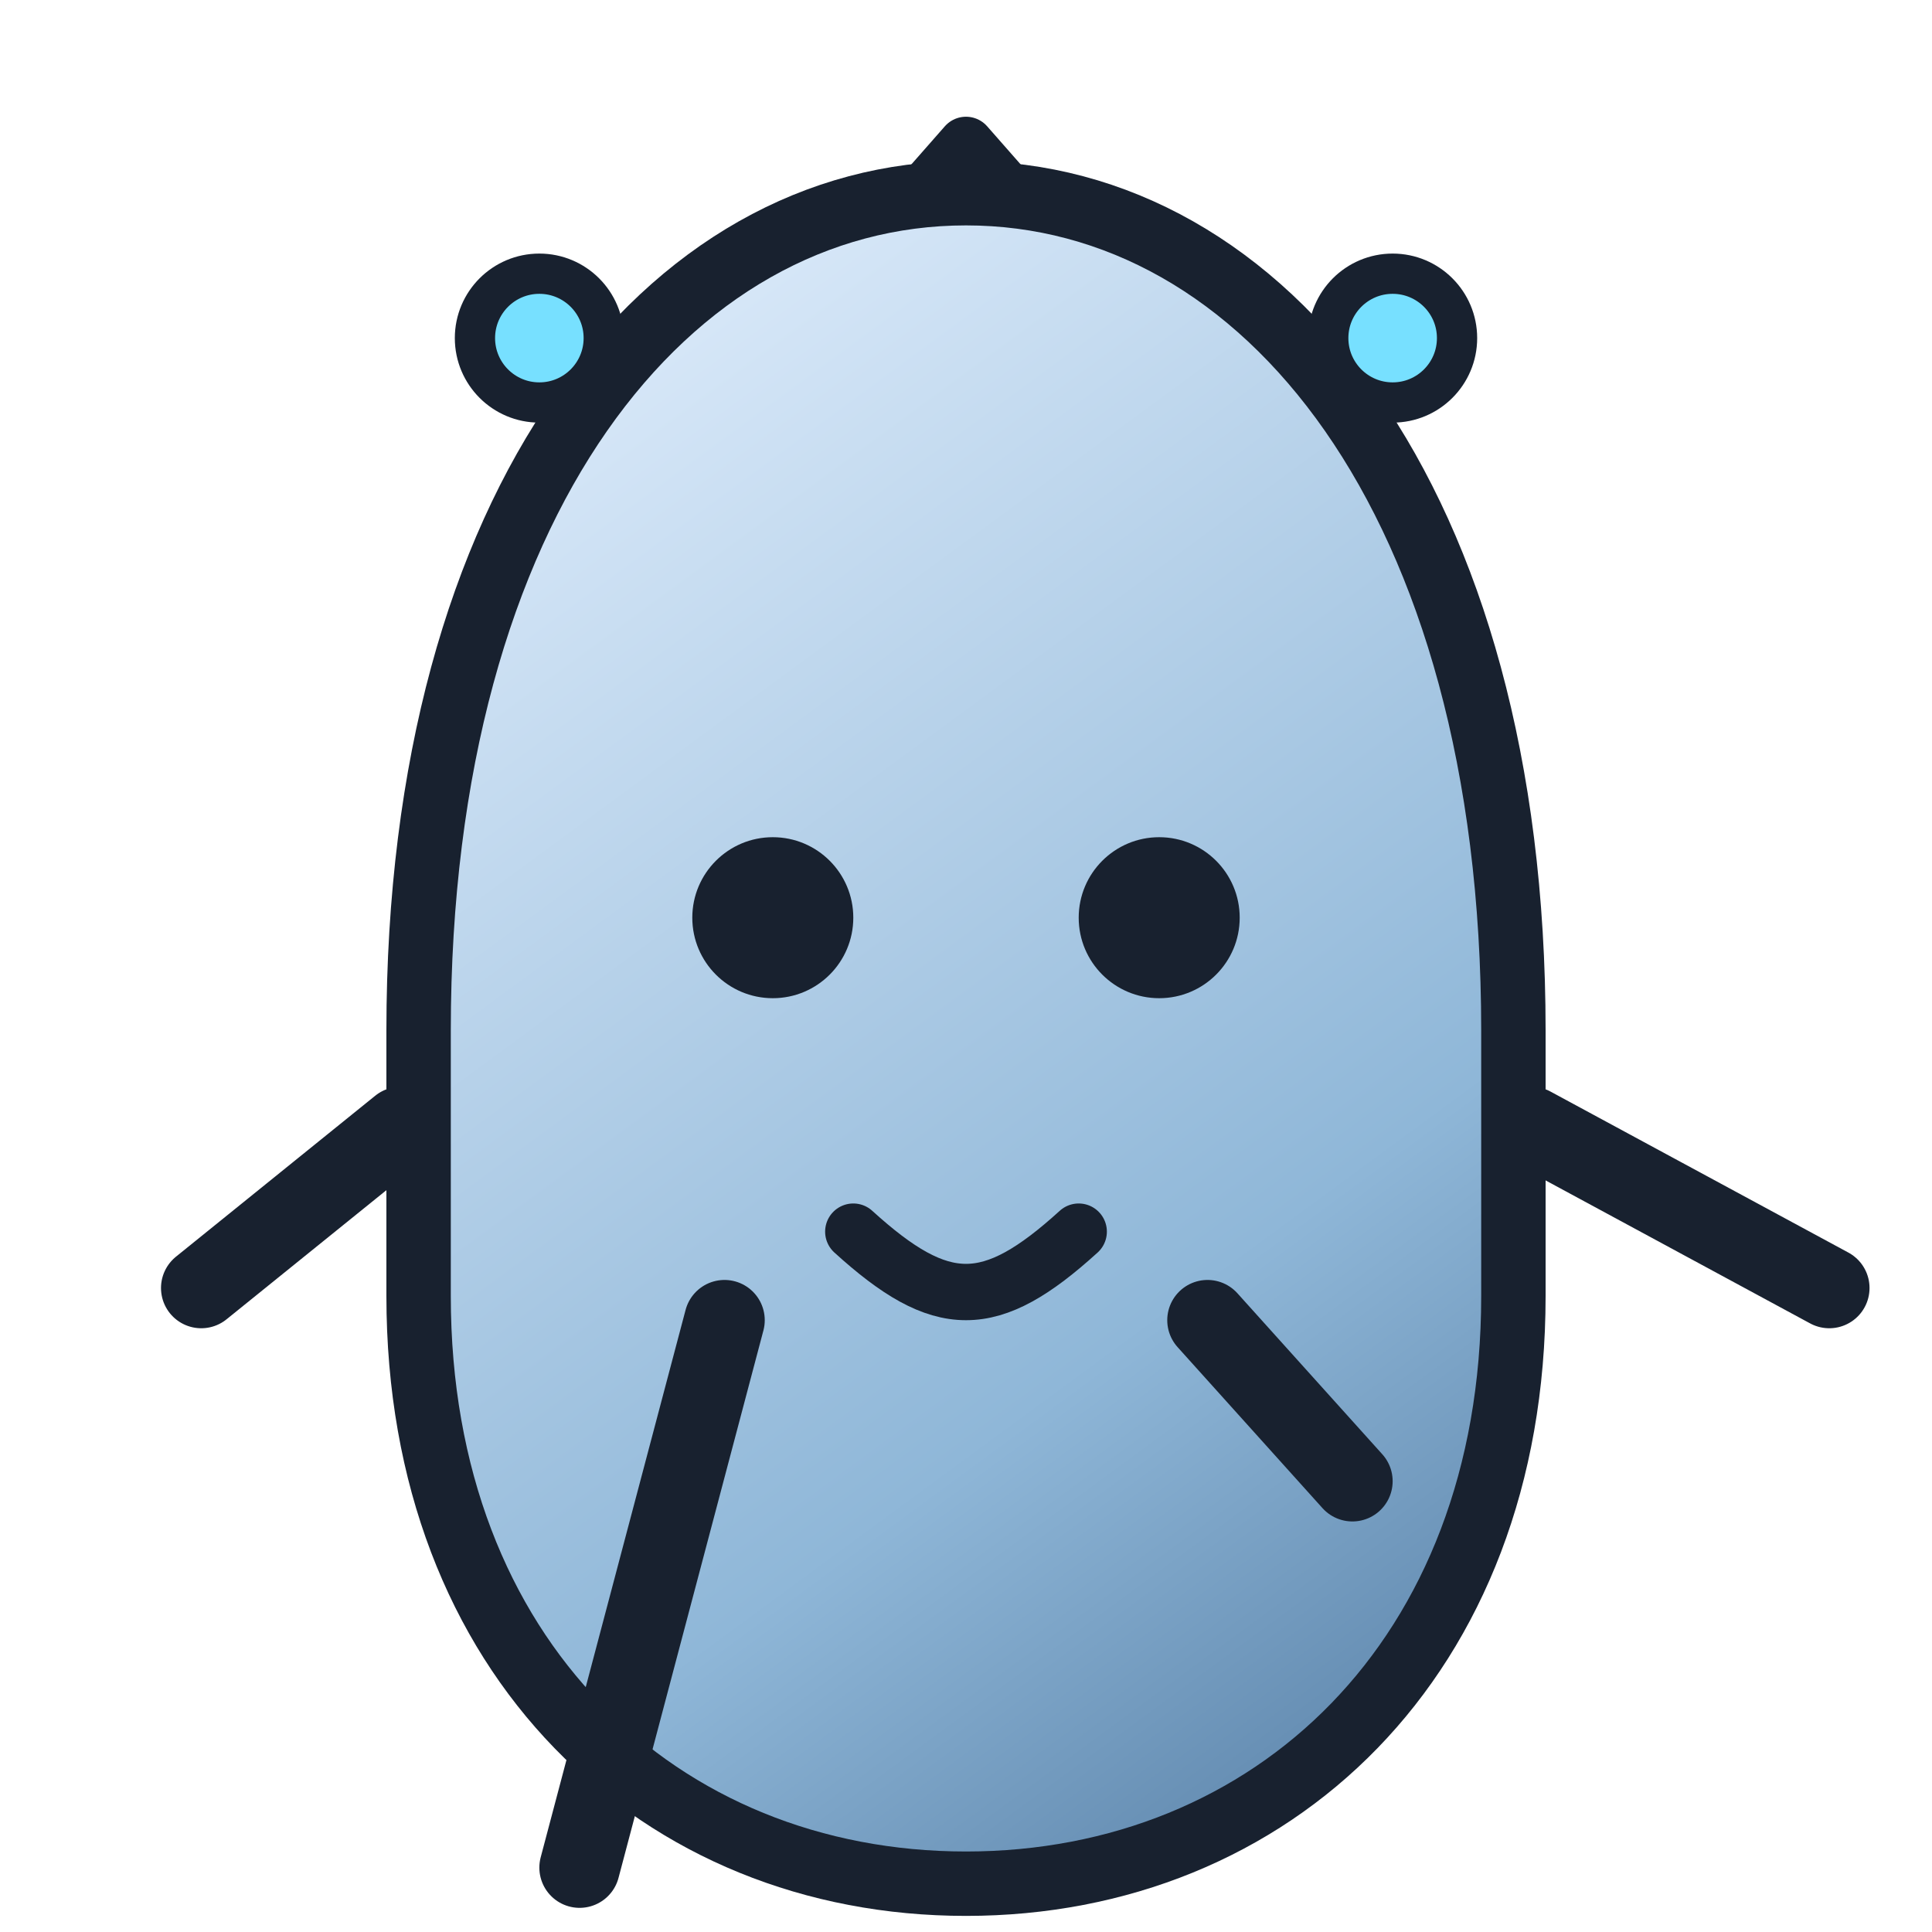
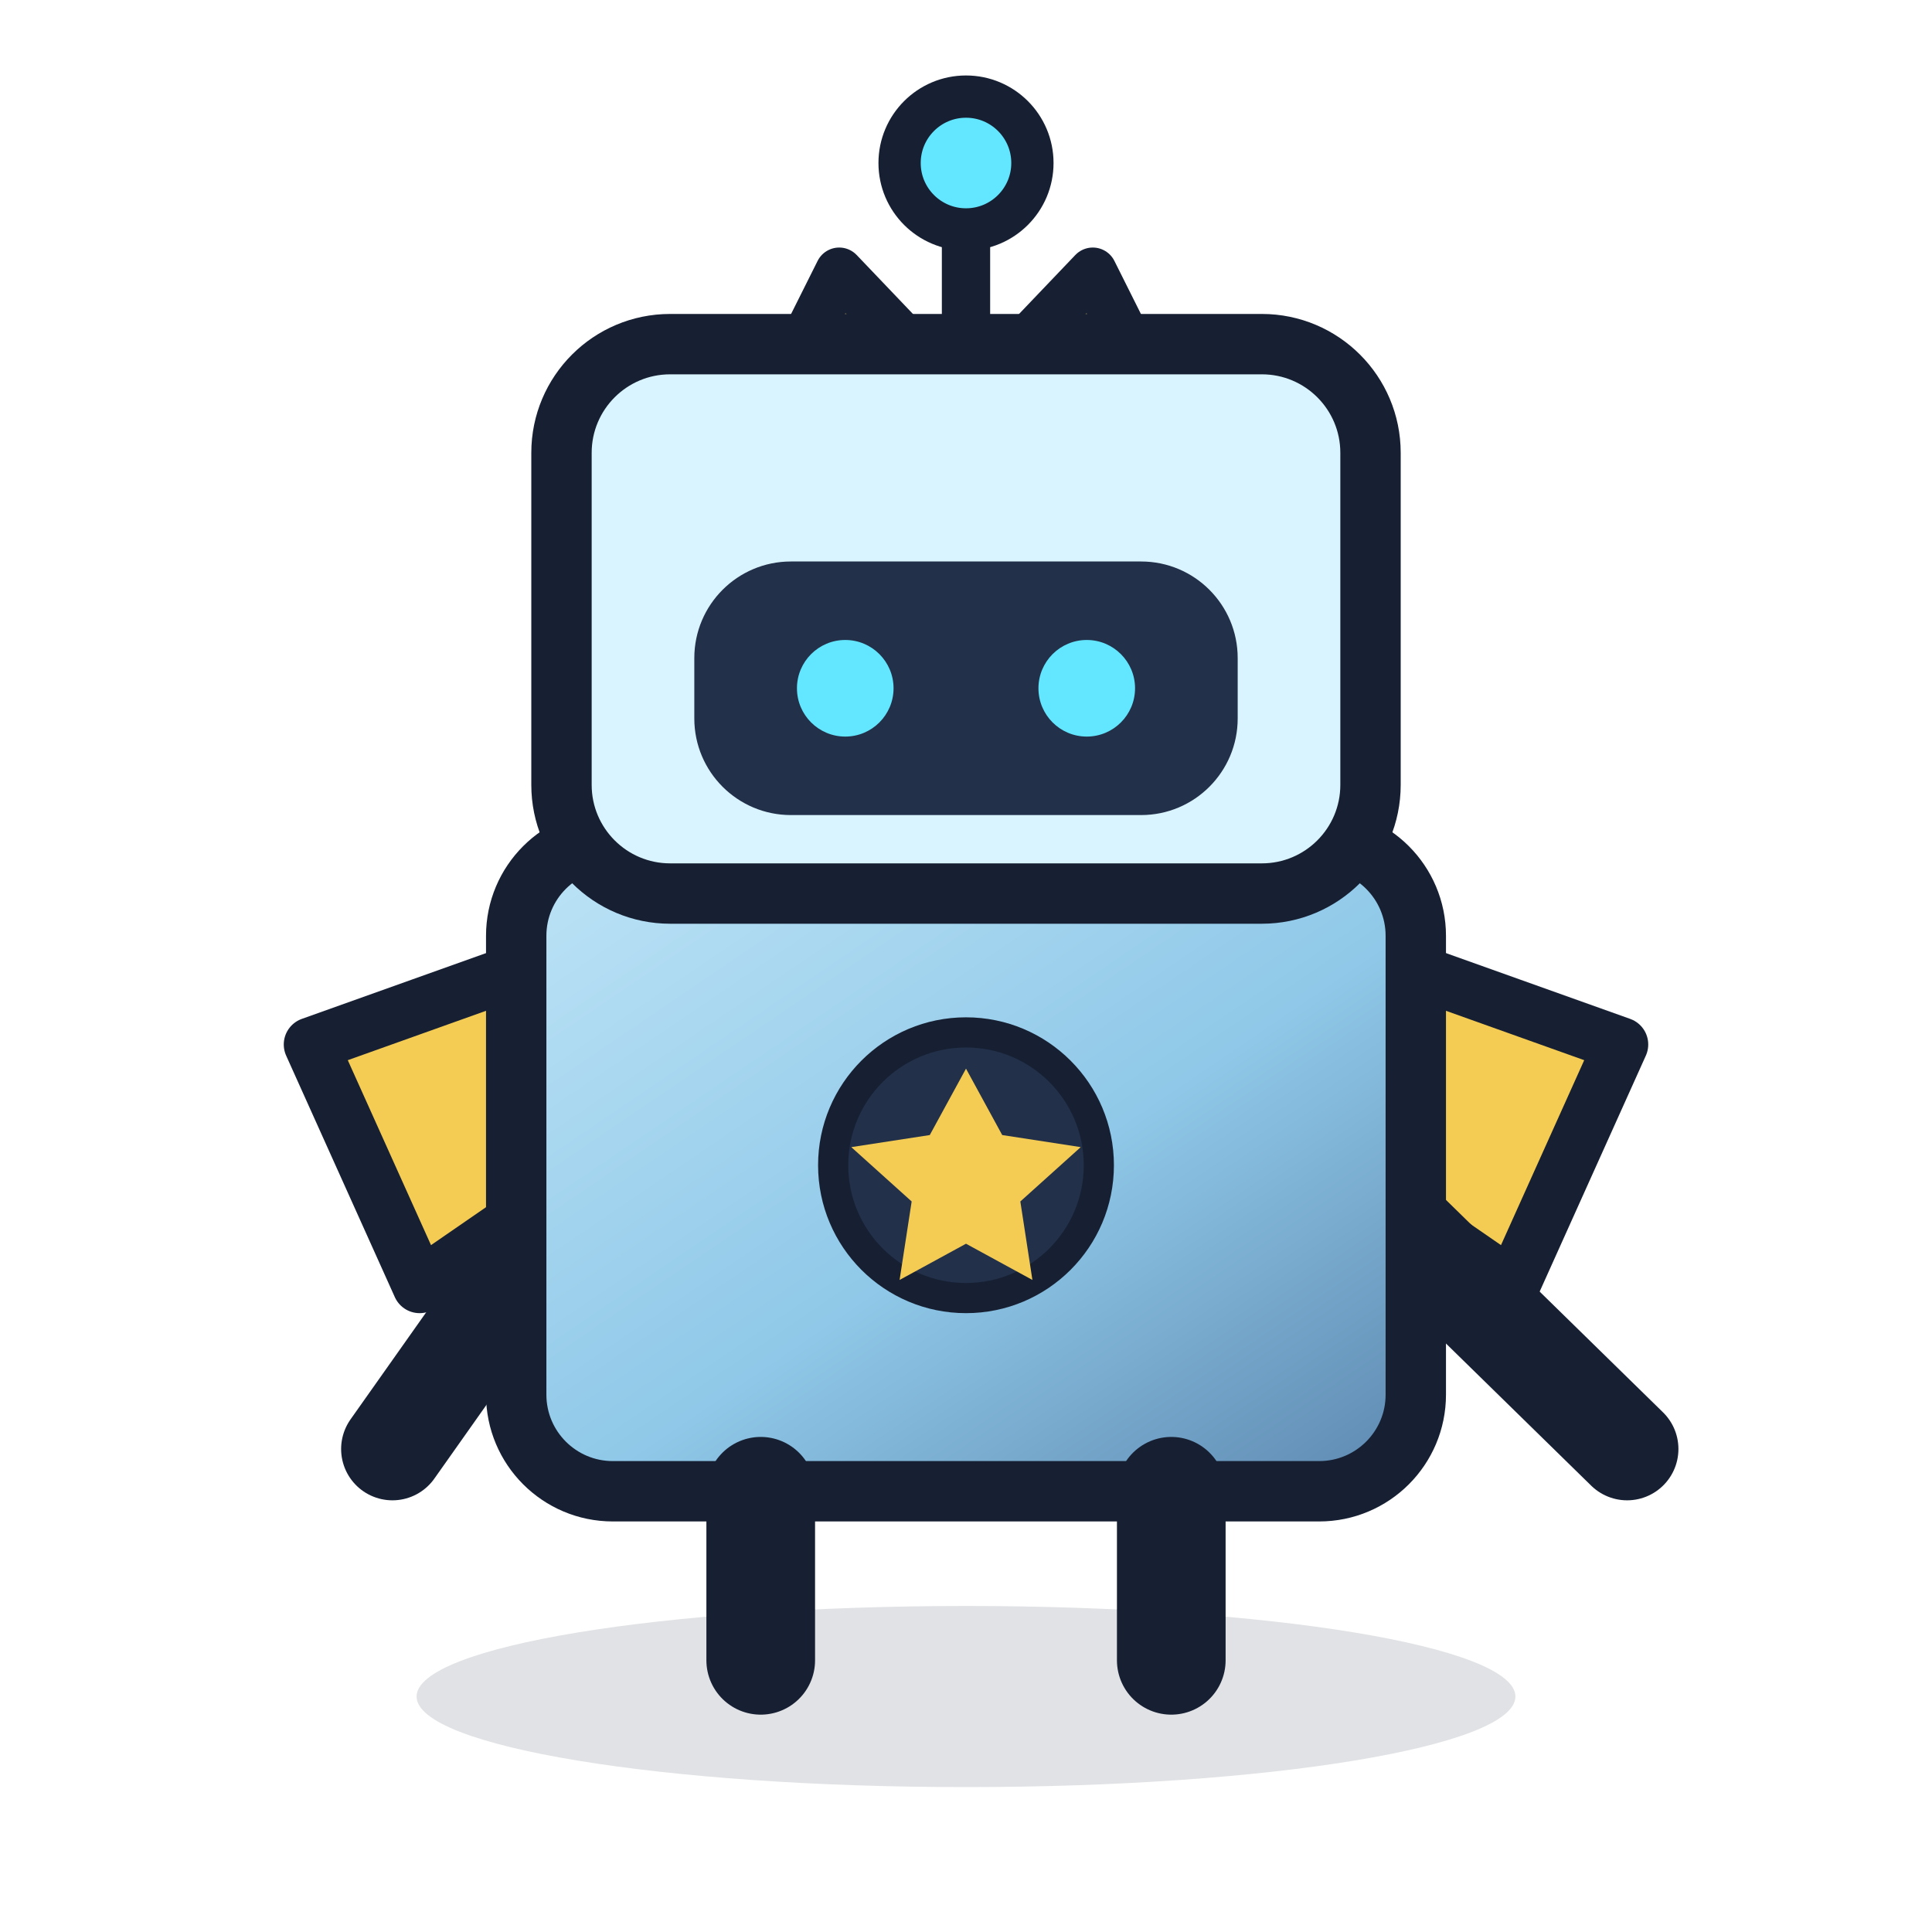
- <svg xmlns="http://www.w3.org/2000/svg" viewBox="0 0 240 240" role="img" aria-label="Robot Champion stage">
+ <svg xmlns="http://www.w3.org/2000/svg" viewBox="0 0 320 320" role="img" aria-label="Robot Champion stage">
  <defs>
-     <linearGradient id="body" x1="48" x2="192" y1="28" y2="224" gradientUnits="userSpaceOnUse">
-       <stop stop-color="#e7f2ff" />
-       <stop offset=".68" stop-color="#8fb7d8" />
-       <stop offset="1" stop-color="#557da4" />
+     <linearGradient id="body" x1="95" y1="70" x2="228" y2="266" gradientUnits="userSpaceOnUse">
+       <stop stop-color="#d9f4ff" />
+       <stop offset=".62" stop-color="#8fc8e8" />
+       <stop offset="1" stop-color="#547ca5" />
    </linearGradient>
+     <filter id="soft">
+       <feGaussianBlur stdDeviation="5" />
+     </filter>
  </defs>
-   <path d="M83 78h74" stroke="#18212f" stroke-width="7" stroke-linecap="round" />
-   <circle cx="120" cy="33" r="9" fill="#77e0ff" stroke="#18212f" stroke-width="6" />
-   <path d="M91 72 69 44M149 72l22-28" stroke="#18212f" stroke-width="7" stroke-linecap="round" />
-   <circle cx="67" cy="42" r="8" fill="#77e0ff" stroke="#18212f" stroke-width="5" />
-   <circle cx="173" cy="42" r="8" fill="#77e0ff" stroke="#18212f" stroke-width="5" />
-   <path d="M78 51h84l-7 29H85z" fill="#7c3aed" stroke="#18212f" stroke-width="7" stroke-linejoin="round" />
-   <path d="M91 51 120 18l29 33" fill="#77e0ff" stroke="#18212f" stroke-width="7" stroke-linejoin="round" />
-   <path d="M49.76 140 25 160M190.24 140l37 20" stroke="#18212f" stroke-width="10" stroke-linecap="round" />
-   <path d="M52 128c0-66 31-104 68-104s68 38 68 104v33c0 45-30 73-68 73s-68-28-68-73z" fill="url(#body)" stroke="#18212f" stroke-width="8" />
-   <circle cx="96" cy="114" r="10" fill="#18212f" />
-   <circle cx="144" cy="114" r="10" fill="#18212f" />
-   <path d="M106 153c11 10 17 10 28 0" fill="none" stroke="#18212f" stroke-width="7" stroke-linecap="round" />
-   <path d="M90 164 72 232M150 164l18 20" stroke="#18212f" stroke-width="10" stroke-linecap="round" />
+   <ellipse cx="160" cy="281" rx="91" ry="15" fill="#172033" opacity=".13" />
+   <path d="M160 57V33" stroke="#172033" stroke-width="8" />
+   <circle cx="160" cy="27" r="11" fill="#63e6ff" stroke="#172033" stroke-width="7" />
+   <path d="M124 75 139 45l21 22 21-22 15 30" fill="#f4cc54" stroke="#172033" stroke-width="8" stroke-linejoin="round" />
+   <path d="m93.5 158-42 15 18 40 29-20M226.5 158l42 15-18 40-29-20" fill="#f4cc54" stroke="#172033" stroke-width="9" stroke-linejoin="round" />
+   <path d="M97.5 194 65 240M222.5 194l47 46" stroke="#172033" stroke-width="17" stroke-linecap="round" />
+   <rect x="85.5" y="139" width="149" height="108" rx="16" fill="url(#body)" stroke="#172033" stroke-width="10" />
+   <rect x="93" y="57" width="134" height="91" rx="18" fill="#d9f4ff" stroke="#172033" stroke-width="10" />
+   <rect x="115" y="93" width="90" height="42" rx="16" fill="#22304a" />
+   <circle cx="140" cy="114" r="8" fill="#63e6ff" />
+   <circle cx="180" cy="114" r="8" fill="#63e6ff" />
+   <circle cx="160" cy="193" r="22" fill="#22304a" stroke="#172033" stroke-width="5" />
+   <path d="m160 177 6 11 13 2-10 9 2 13-11-6-11 6 2-13-10-9 13-2Z" fill="#f4cc54" />
+   <path d="M126 247v28M194 247v28" stroke="#172033" stroke-width="18" stroke-linecap="round" />
</svg>
